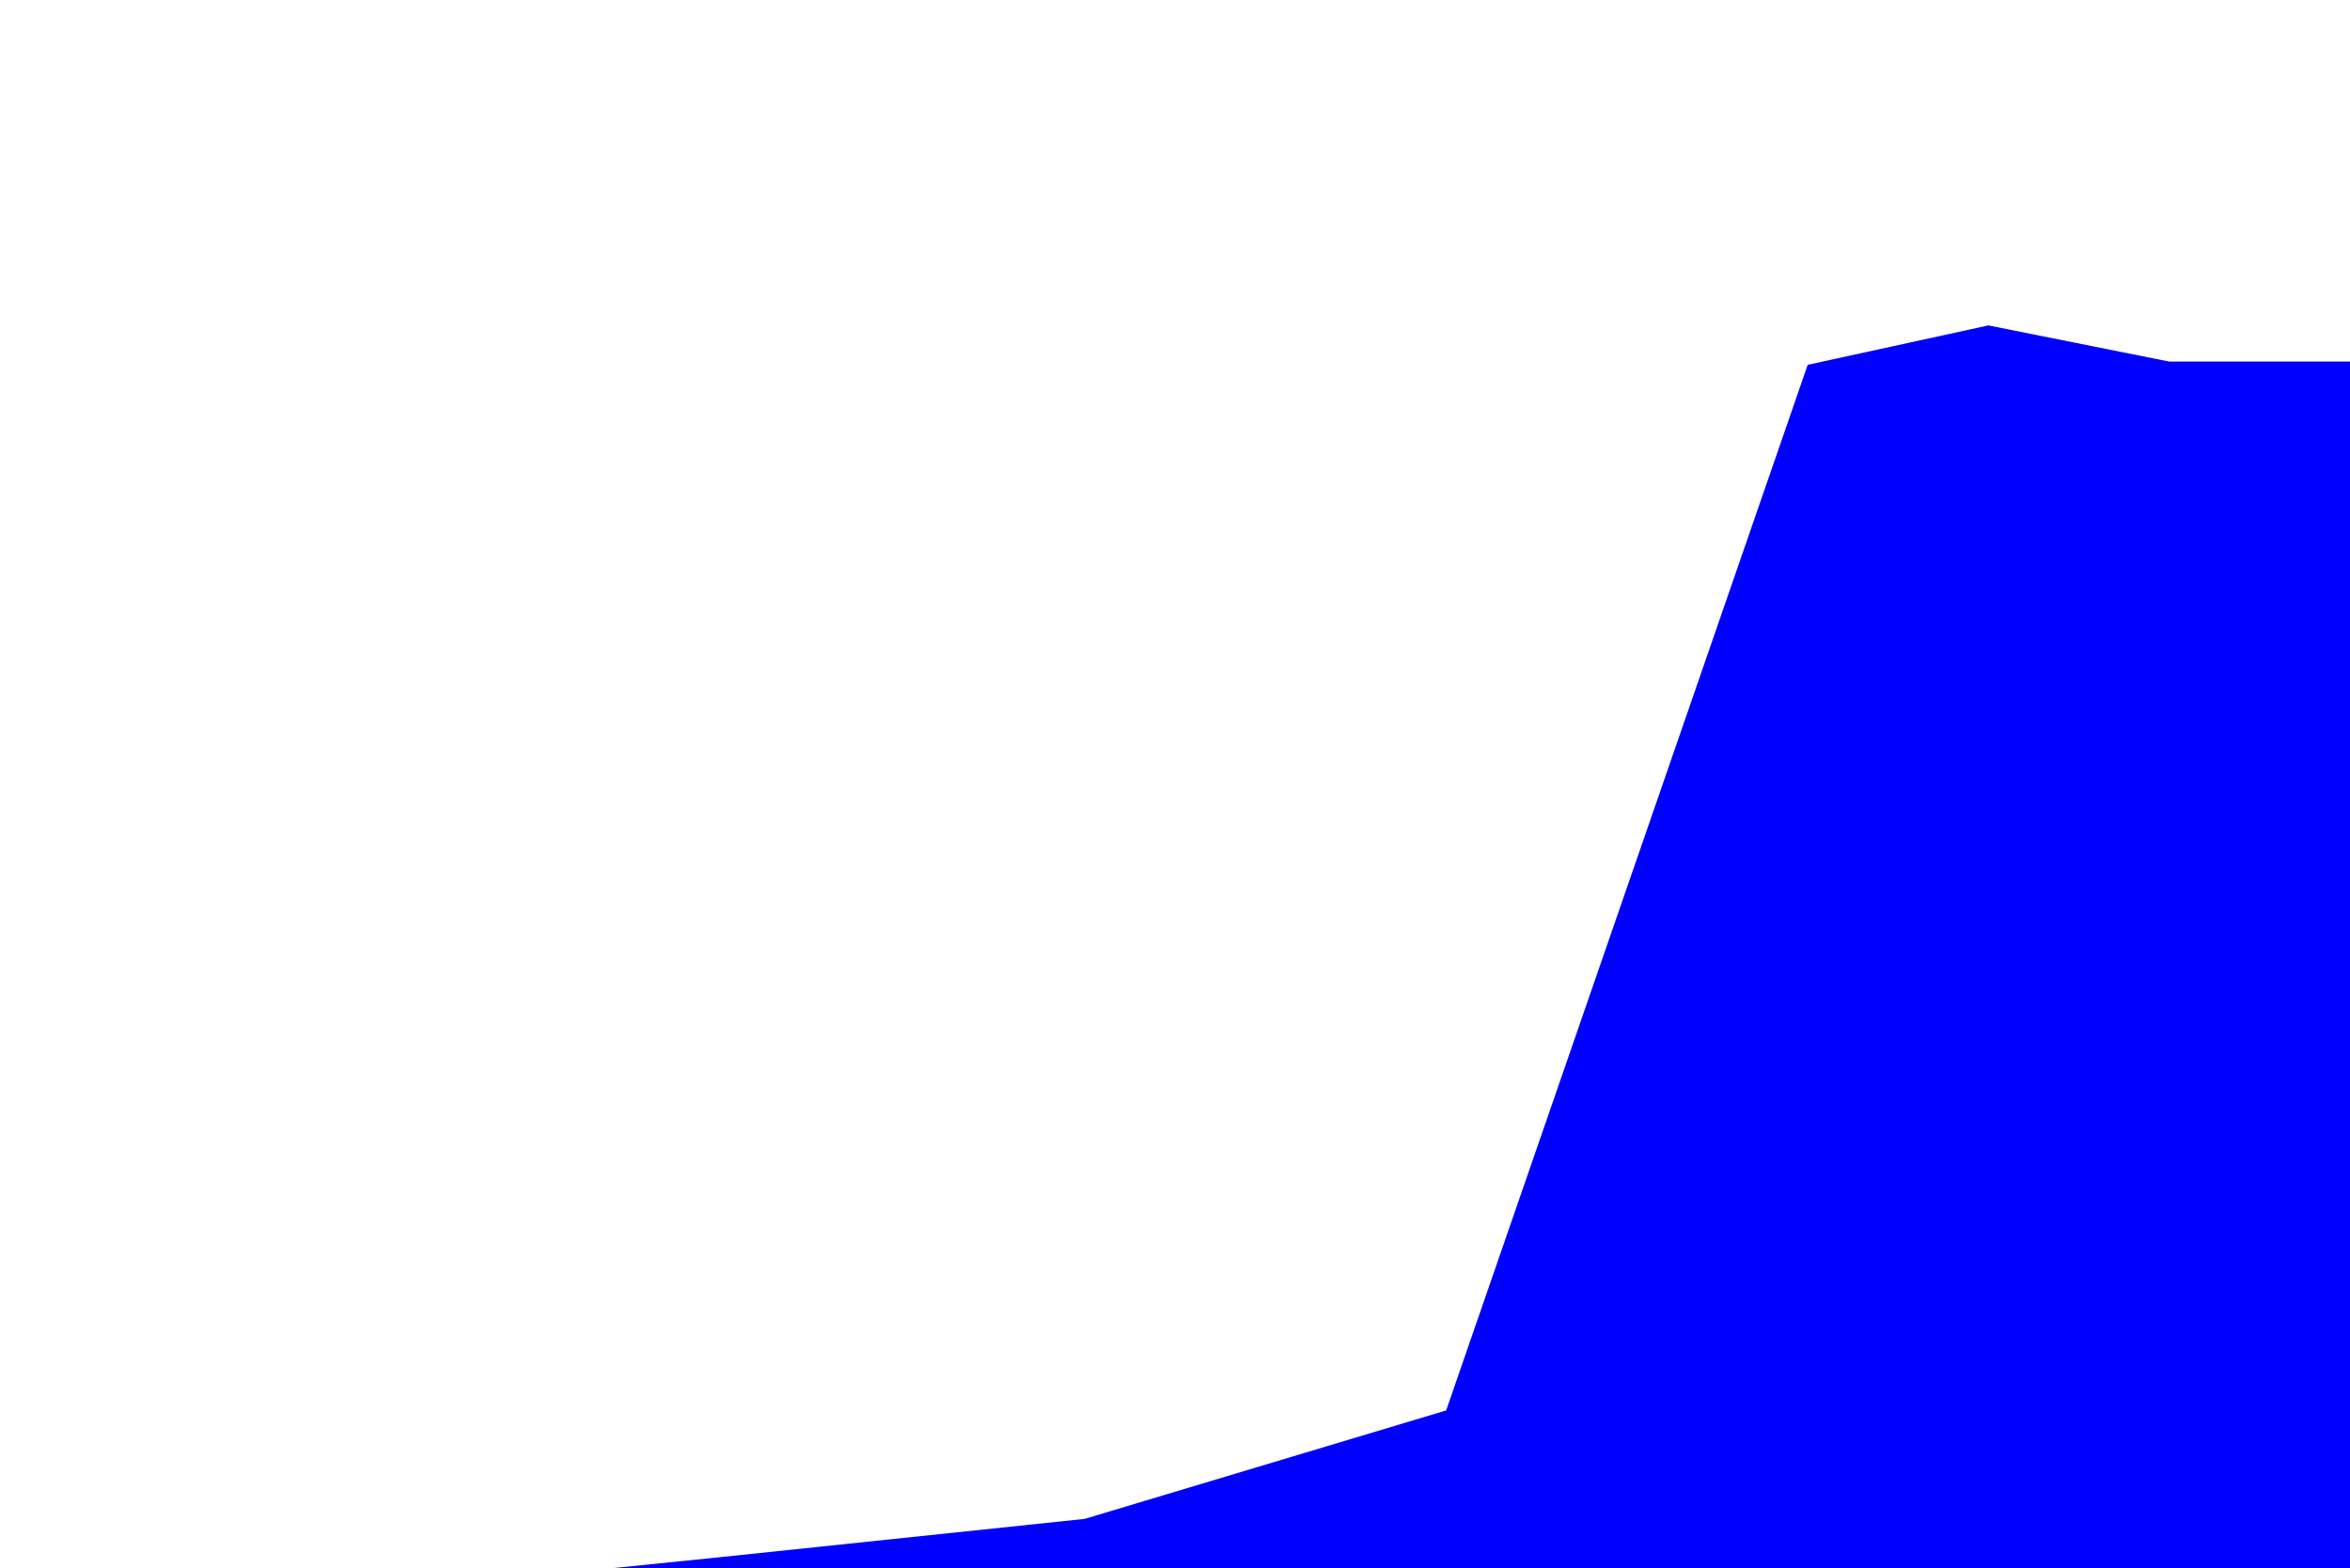
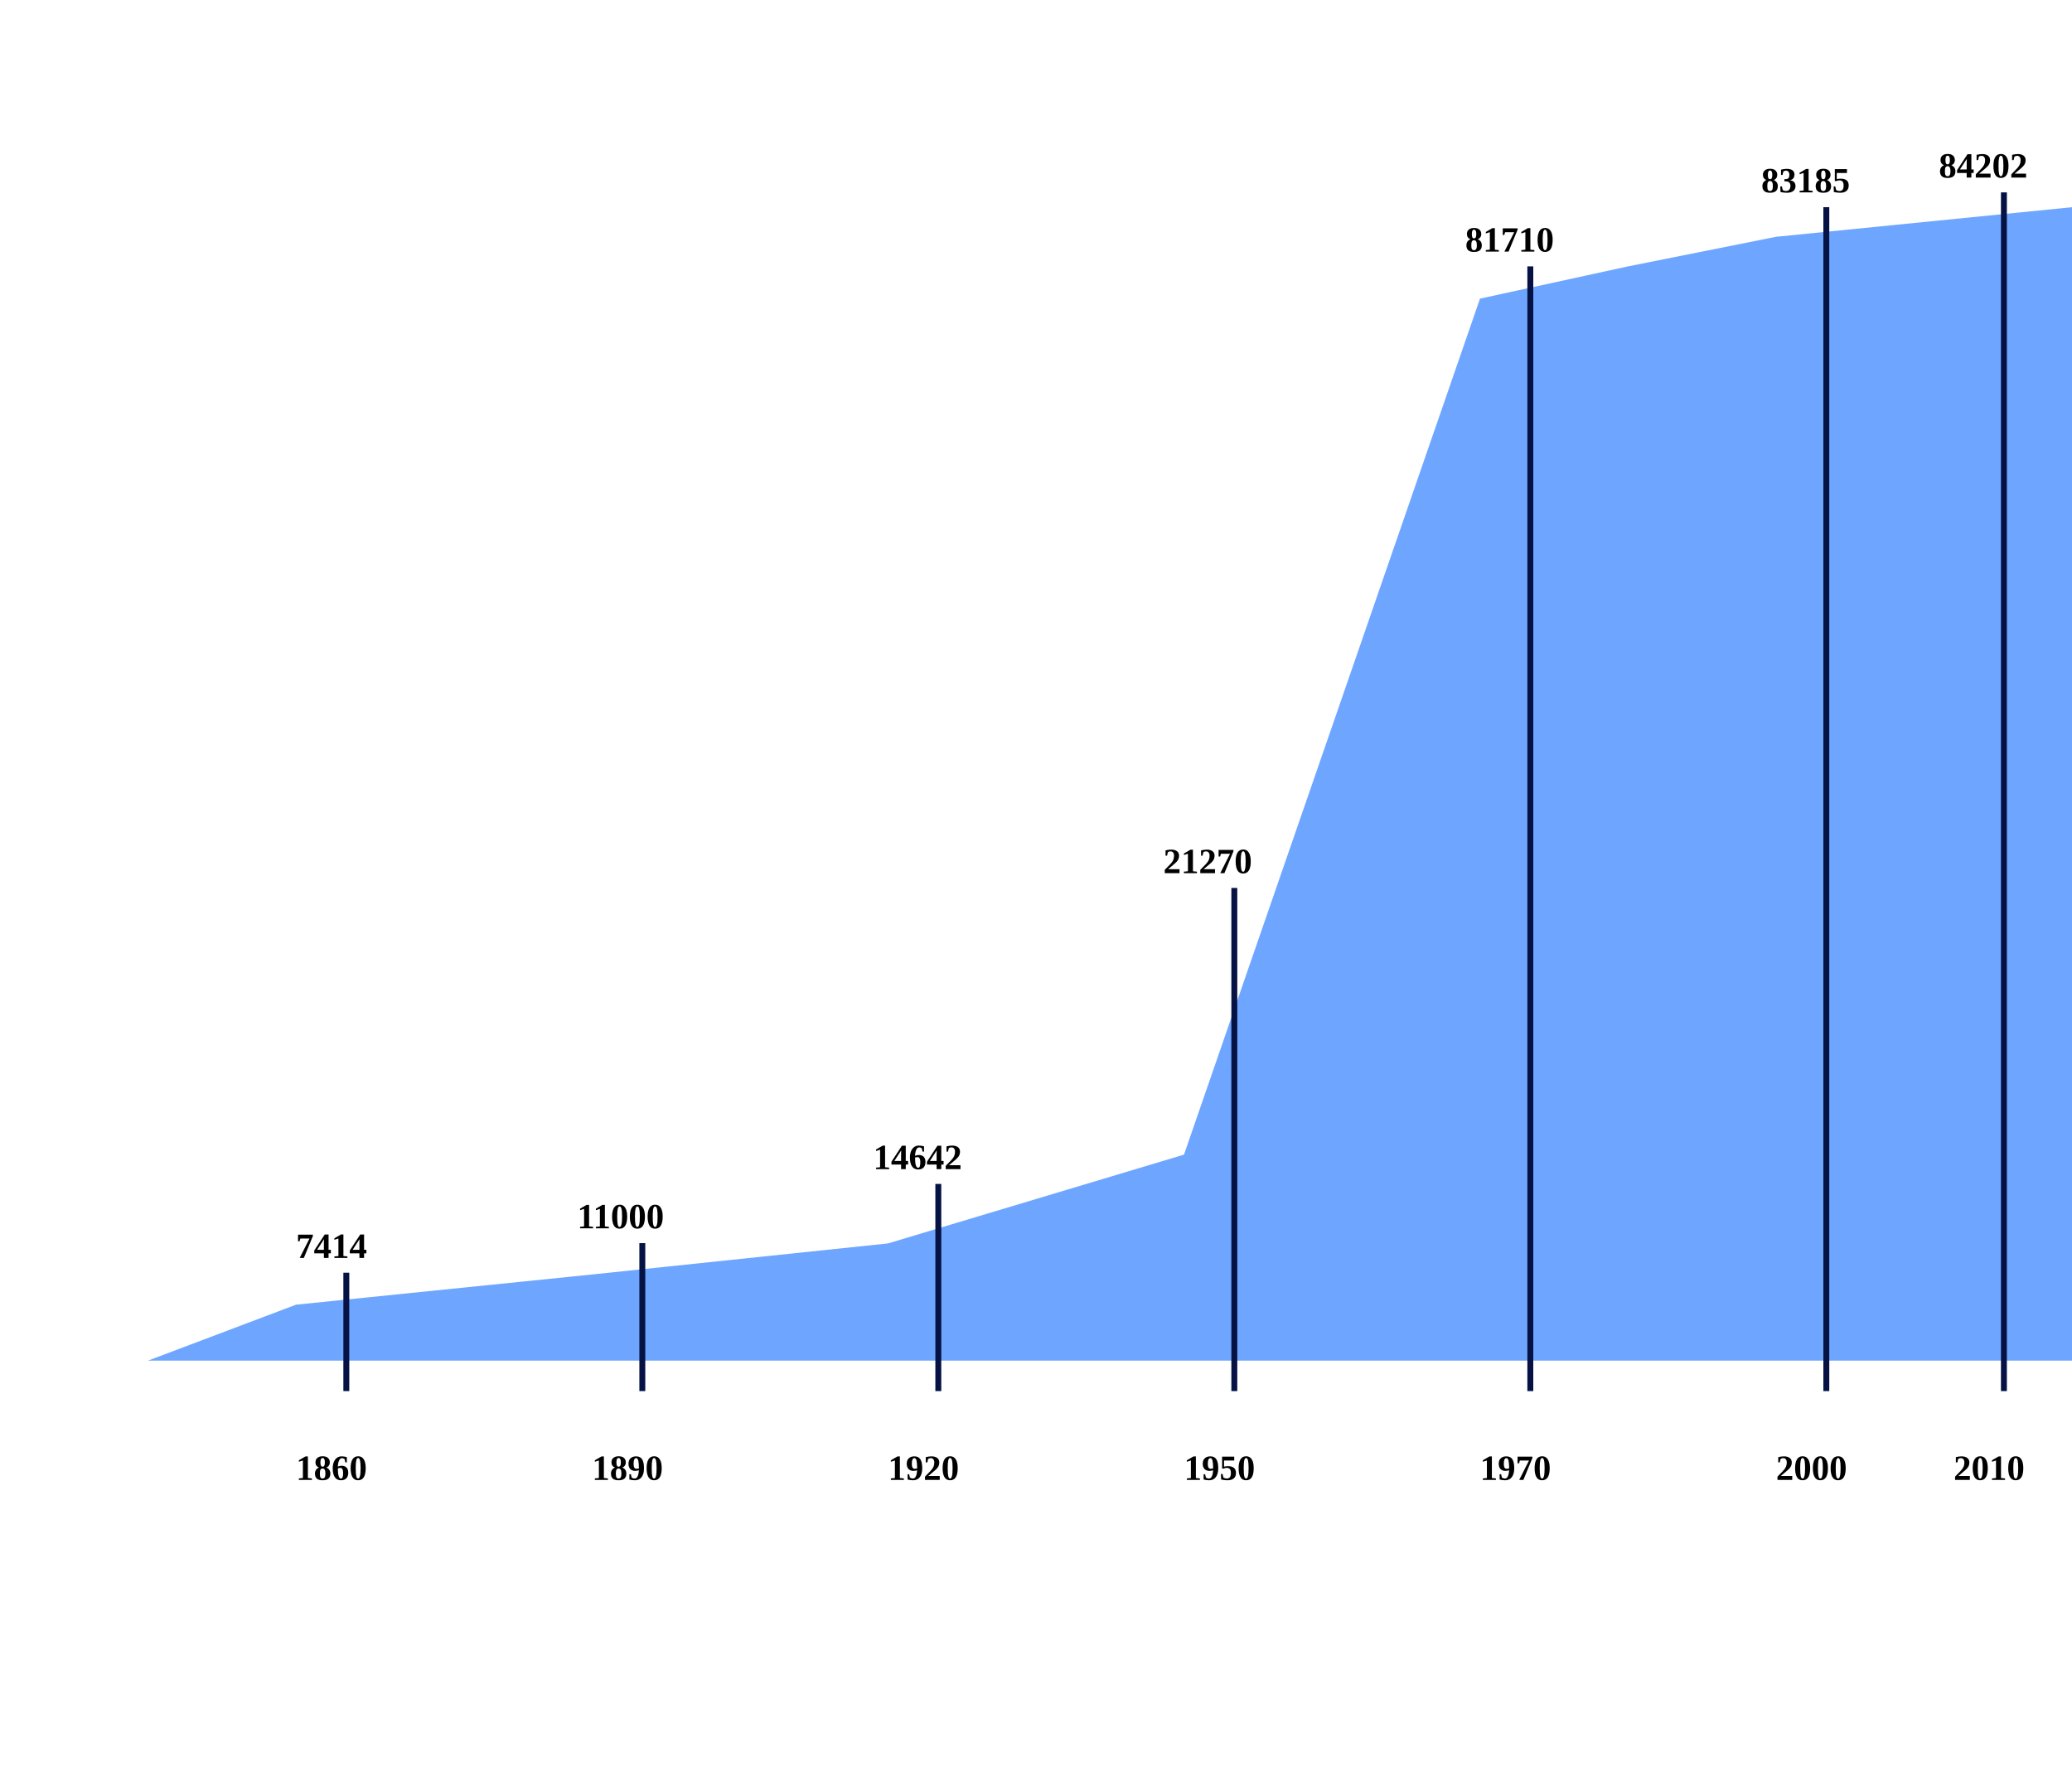
- <svg xmlns="http://www.w3.org/2000/svg" version="2.0">
-   <polyline points="50,459.7 100,440.8 200,430.6 300,420.1 400,390.1 500,100.9 550,90 600,100 700,100 700,459.7" style="fill:blue;stroke:brack;stroke-width:4" />
-   <text x="100" y="500" style="writing-mode: tb; glyph-orientation-horizontal: 0;">1860</text>
-   <text x="200" y="500" style="writing-mode: tb; glyph-orientation-vertical: 0;">1890</text>
-   <text x="300" y="500" style="writing-mode: tb; glyph-orientation-vertical: 0;">1920</text>
-   <text x="400" y="500" style="writing-mode: tb; glyph-orientation-vertical: 0;">1950</text>
-   <text x="500" y="500" style="writing-mode: tb; glyph-orientation-vertical: 0;">1970</text>
-   <text x="600" y="500" style="writing-mode: tb; glyph-orientation-vertical: 0;">2000</text>
-   <text x="650" y="500" style="writing-mode: tb; glyph-orientation-vertical: 0;">2010</text>
+ <svg xmlns="http://www.w3.org/2000/svg" height="600" width="700" version="1.1" xml:space="preserve">
+   <polyline points="50,459.7 100,440.8 200,430.6 300,420.1 400,390.1 500,100.9 550,90 600,80 700,70 700,459.7" style="fill:#6ea6ff;stroke:brack;stroke-width:4" />
+   <text x="100" y="500" style="writing-mode: lr; glyph-orientation-vertical: 0; font-weight: bolder;">1860</text>
+   <line x1="117" y1="470" x2="117" y2="430" style="stroke:#051243;stroke-width:2" />
+   <text x="100" y="425" style="writing-mode: lr; glyph-orientation-vertical: 0; font-weight: bolder;">7414</text>
+   <text x="200" y="500" style="writing-mode: lr; glyph-orientation-vertical: 0; font-weight: bolder;">1890</text>
+   <line x1="217" y1="470" x2="217" y2="420" style="stroke:#051243;stroke-width:2" />
+   <text x="195" y="415" style="writing-mode: lr; glyph-orientation-vertical: 0; font-weight: bolder;">11000</text>
+   <text x="300" y="500" style="writing-mode: lr; glyph-orientation-vertical: 0; font-weight: bolder;">1920</text>
+   <line x1="317" y1="470" x2="317" y2="400" style="stroke:#051243;stroke-width:2" />
+   <text x="295" y="395" style="writing-mode: lr; glyph-orientation-vertical: 0; font-weight: bolder;">14642</text>
+   <text x="400" y="500" style="writing-mode: lr; glyph-orientation-vertical: 0; font-weight: bolder;">1950</text>
+   <line x1="417" y1="470" x2="417" y2="300" style="stroke:#051243;stroke-width:2" />
+   <text x="393" y="295" style="writing-mode: lr; glyph-orientation-vertical: 0; font-weight: bolder;">21270</text>
+   <text x="500" y="500" style="writing-mode: lr; glyph-orientation-vertical: 0; font-weight: bolder;">1970</text>
+   <line x1="517" y1="470" x2="517" y2="90" style="stroke:#051243;stroke-width:2" />
+   <text x="495" y="85" style="writing-mode: lr; glyph-orientation-vertical: 0; font-weight: bolder;">81710</text>
+   <text x="600" y="500" style="writing-mode: lr; glyph-orientation-vertical: 0; font-weight: bolder;">2000</text>
+   <line x1="617" y1="470" x2="617" y2="70" style="stroke:#051243;stroke-width:2" />
+   <text x="595" y="65" style="writing-mode: lr; glyph-orientation-vertical: 0; font-weight: bolder;">83185</text>
+   <text x="660" y="500" style="writing-mode: lr; glyph-orientation-vertical: 0; font-weight: bolder;">2010</text>
+   <line x1="677" y1="470" x2="677" y2="65" style="stroke:#051243;stroke-width:2" />
+   <text x="655" y="60" style="writing-mode: lr; glyph-orientation-vertical: 0; font-weight: bolder;">84202</text>
</svg>
